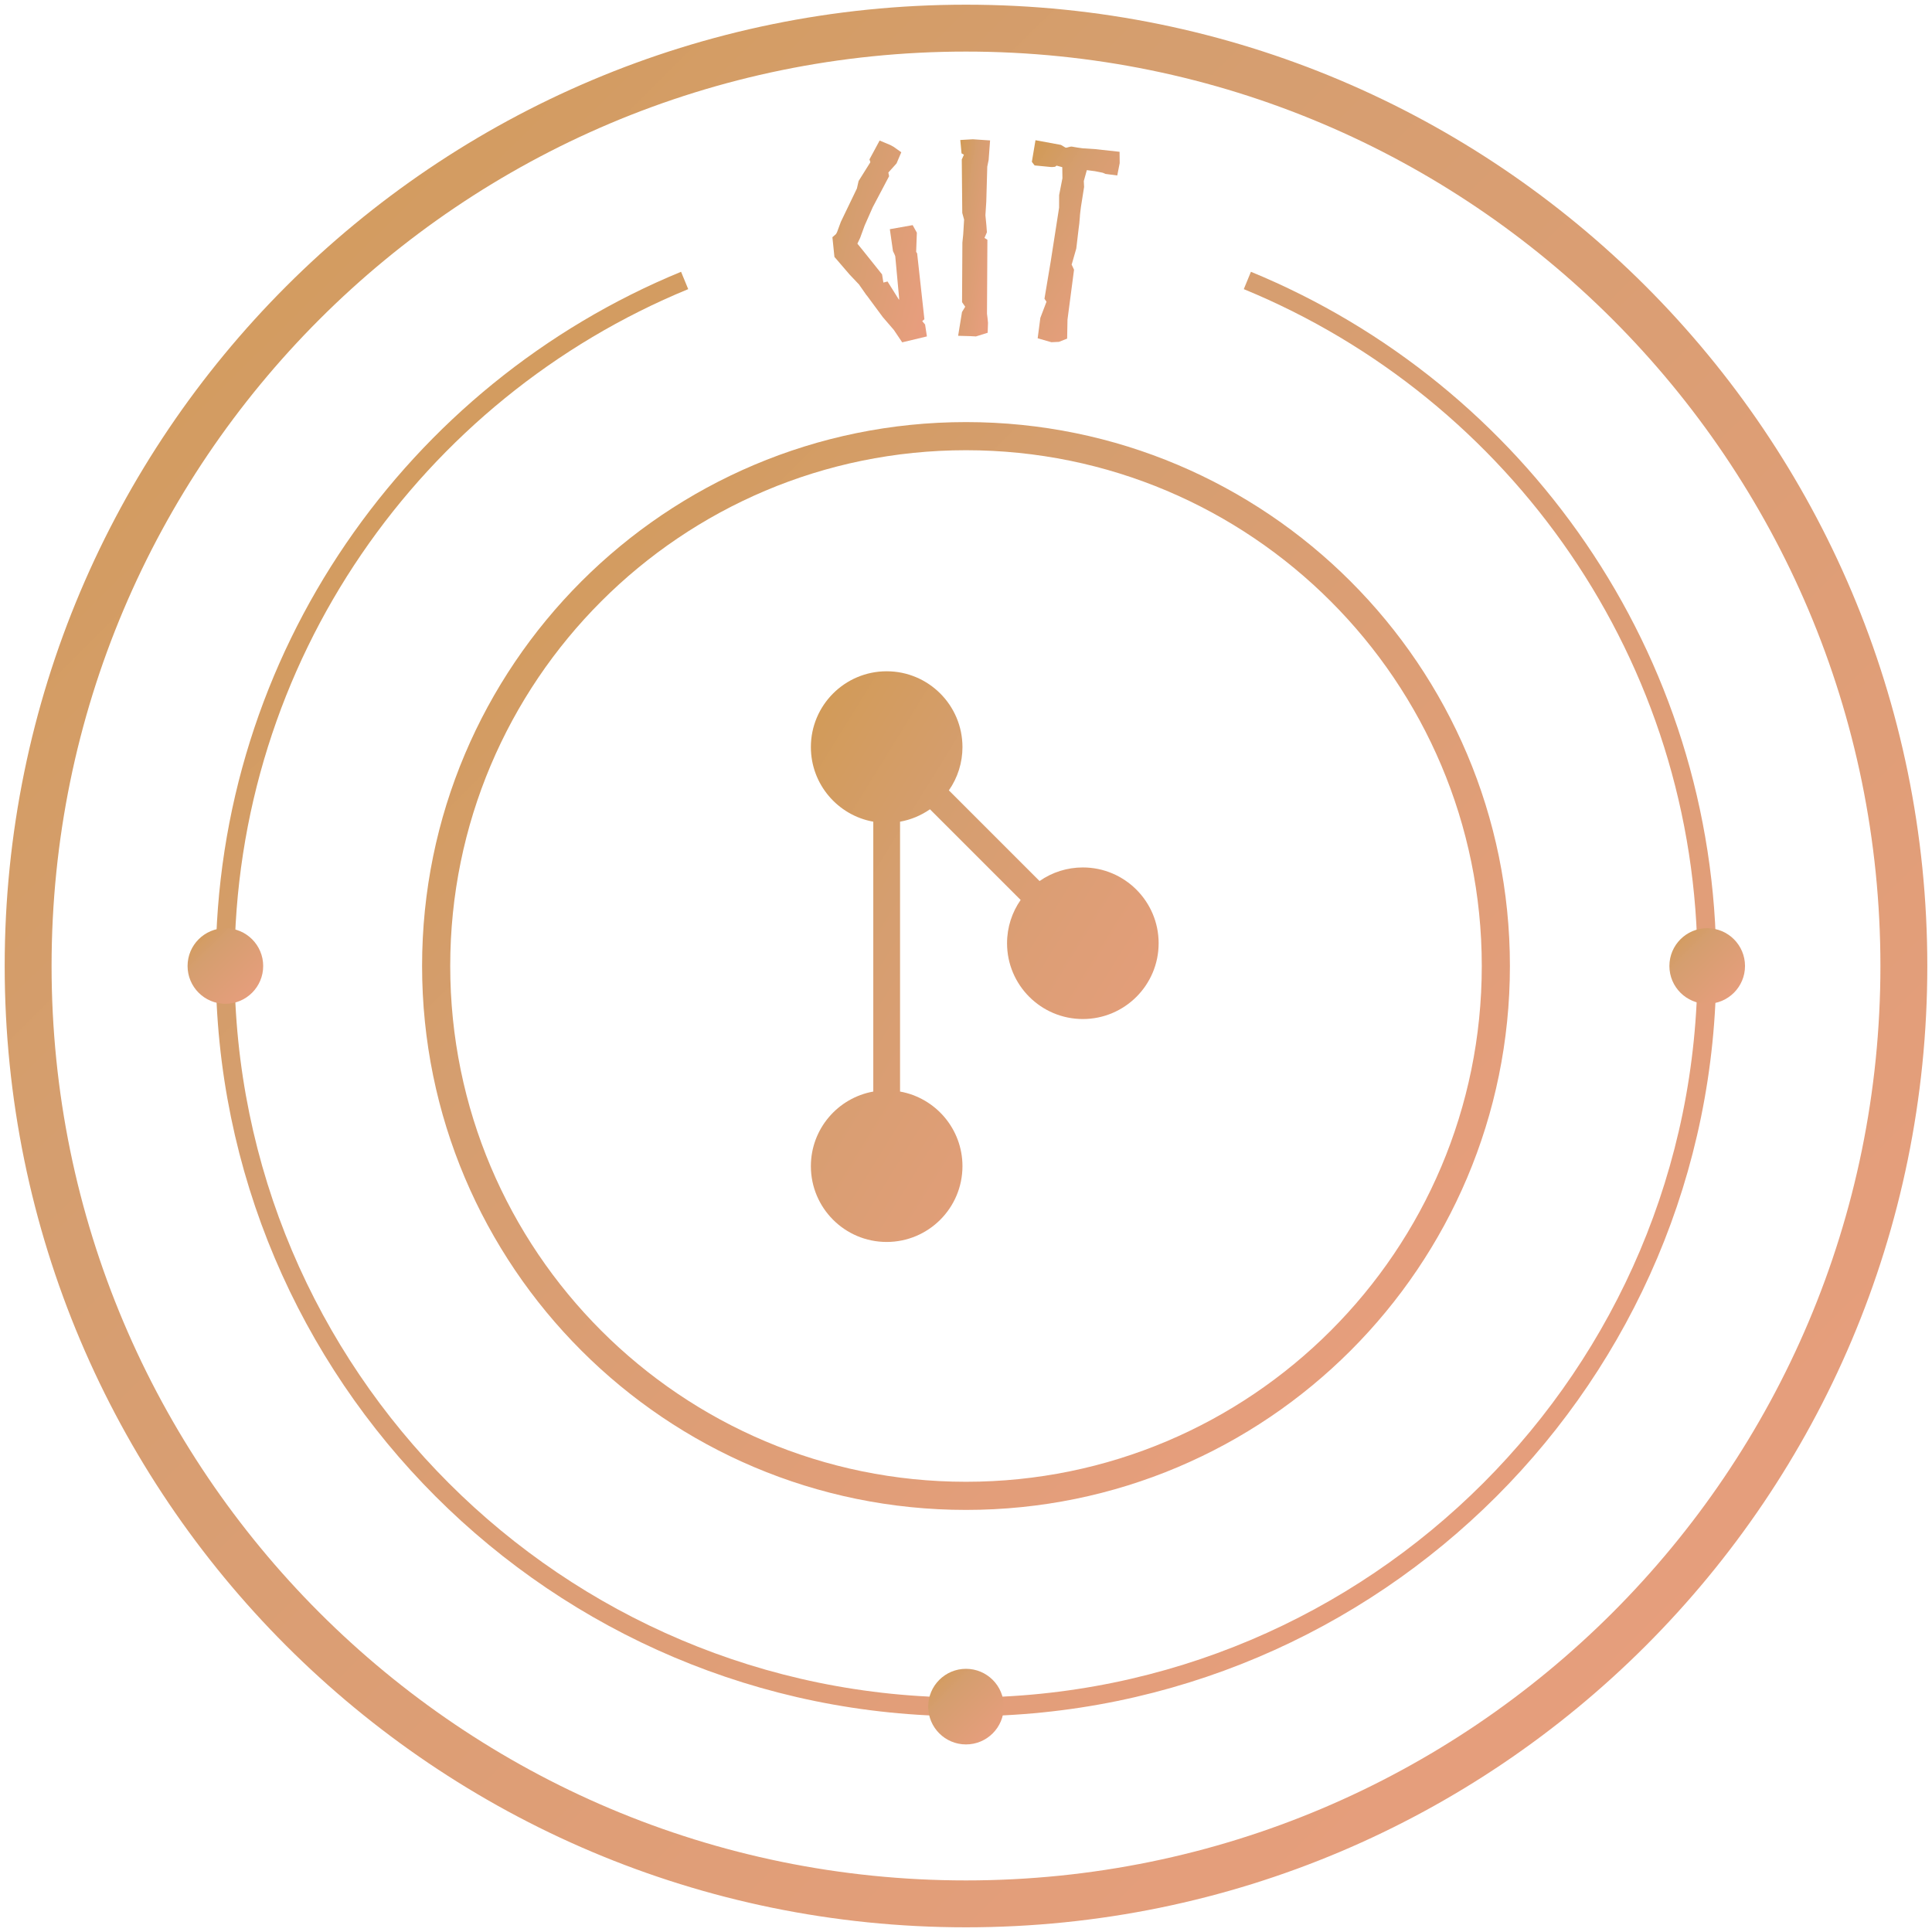
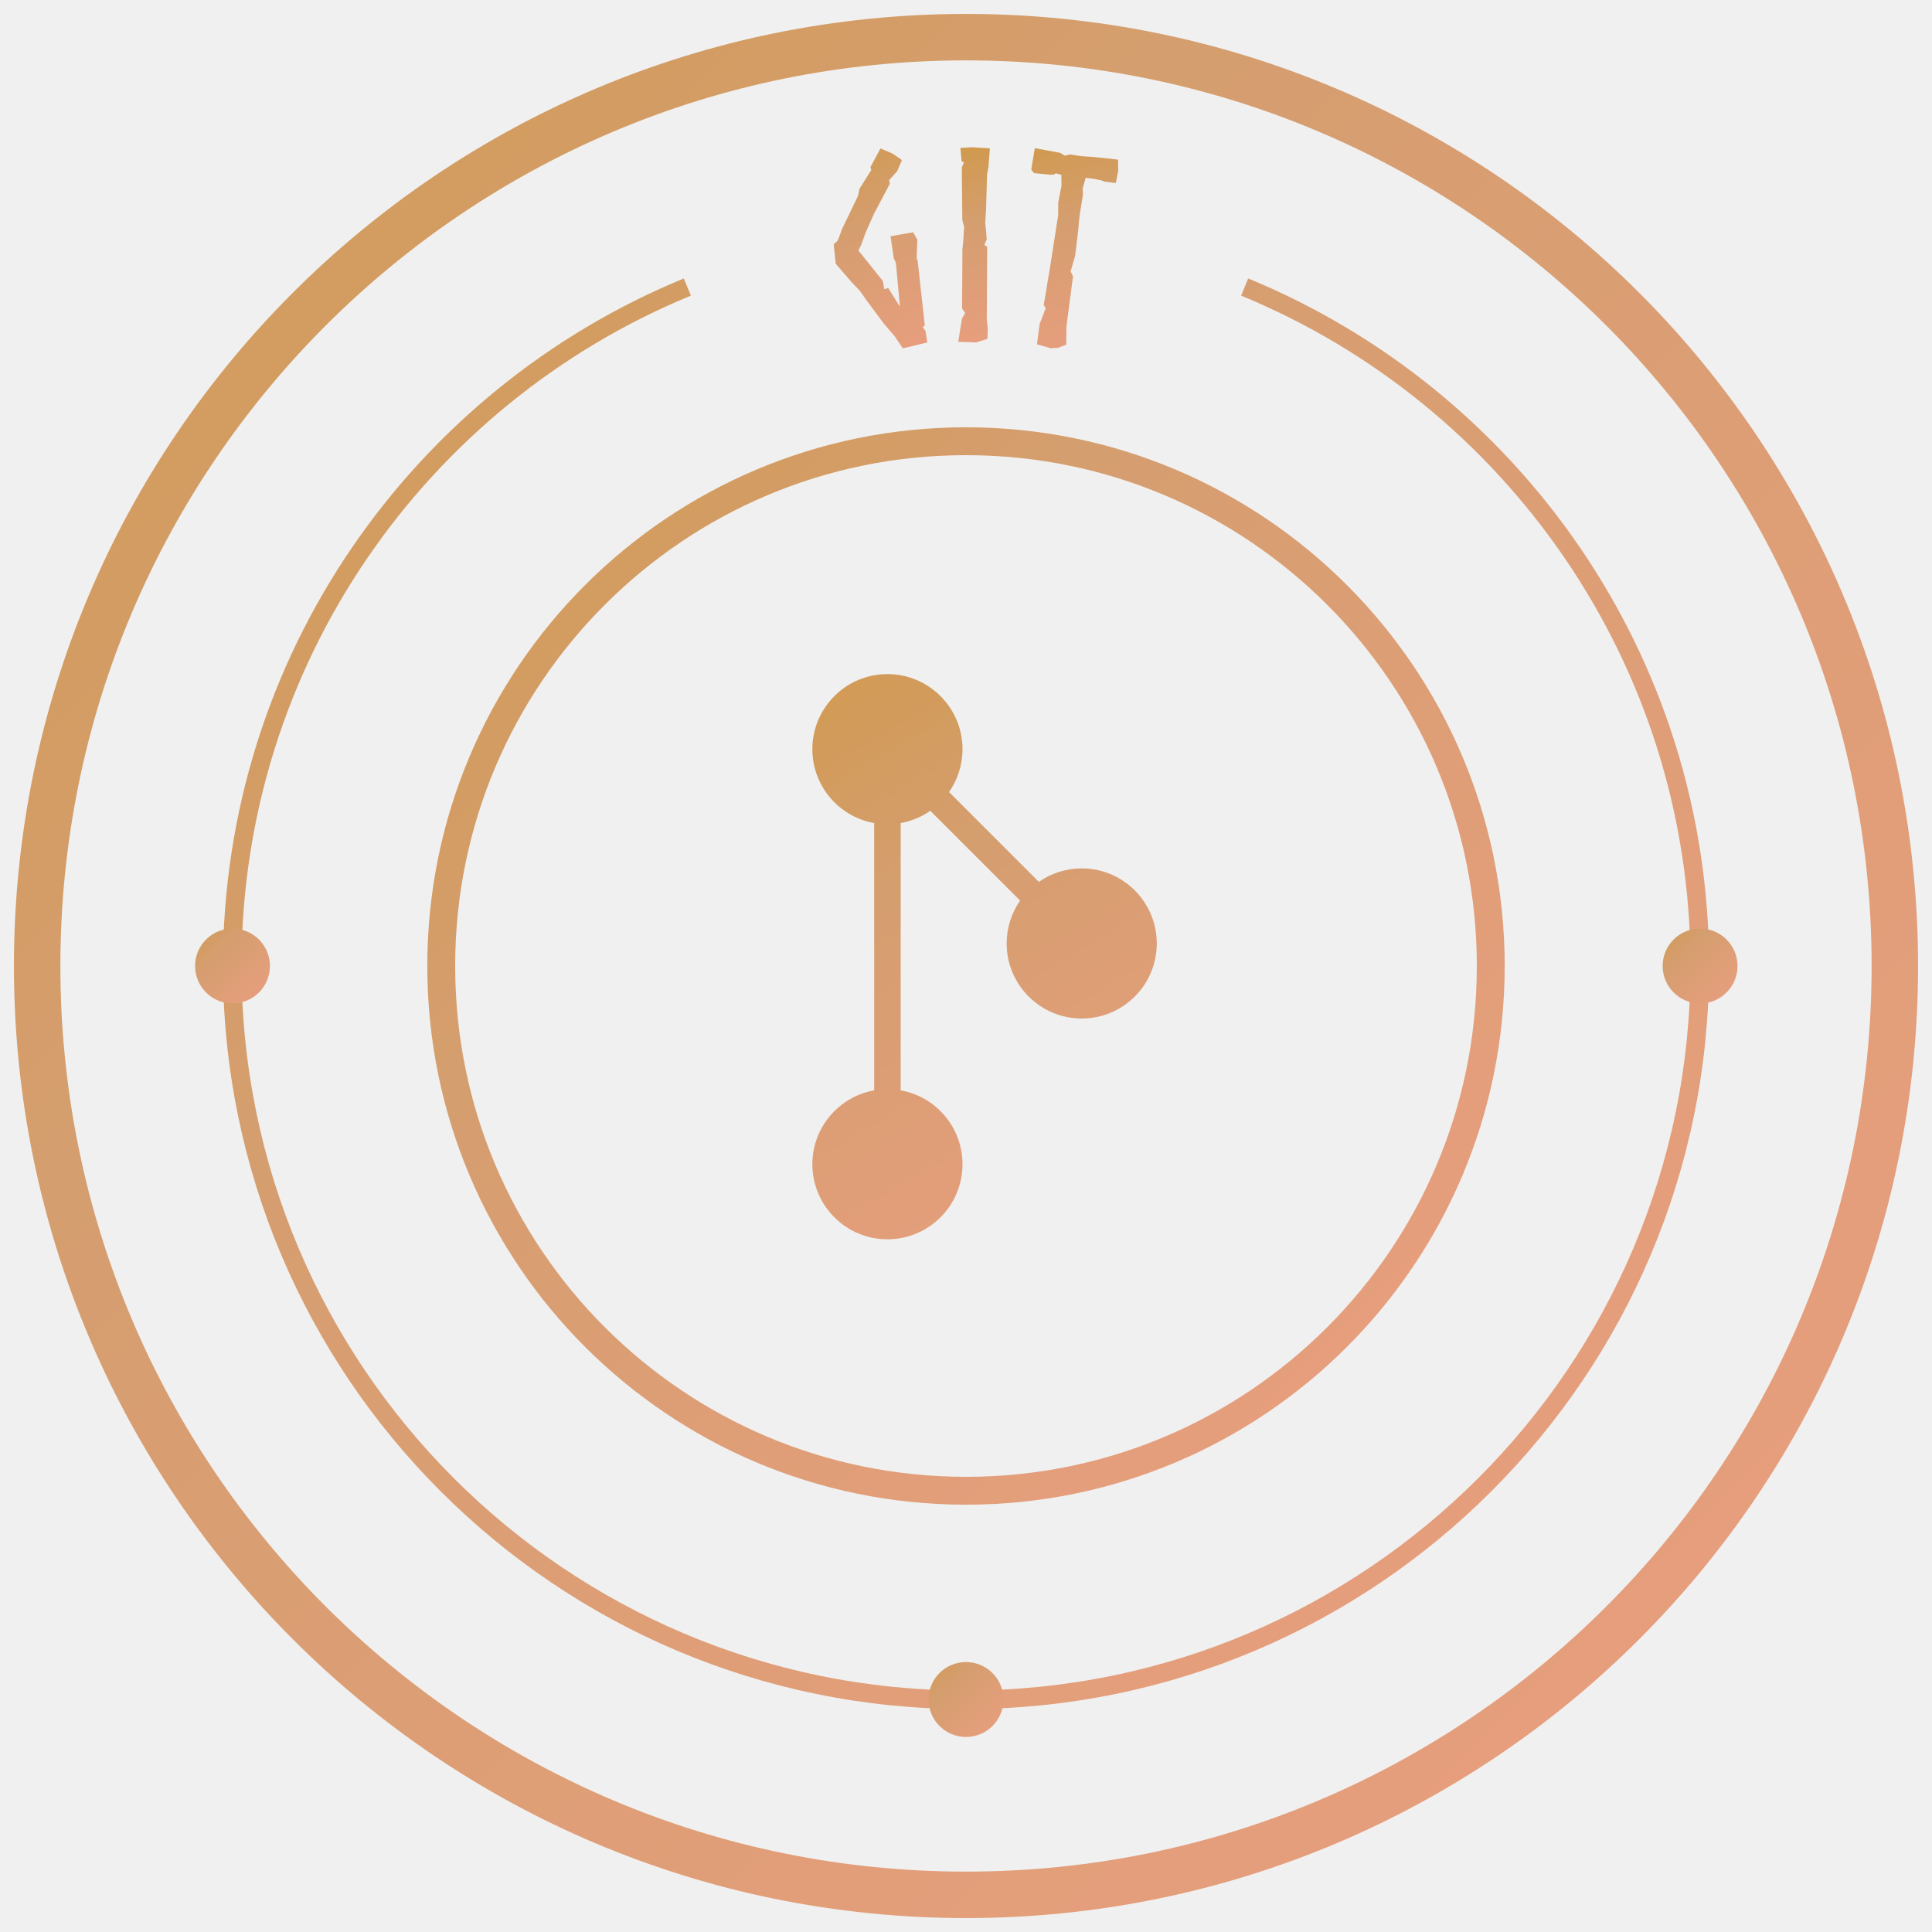
- <svg xmlns="http://www.w3.org/2000/svg" width="206" height="206" viewBox="0 0 206 206">
+ <svg xmlns="http://www.w3.org/2000/svg" width="100%" height="100%" viewBox="0 0 104 104" version="1.1" xml:space="preserve" style="fill-rule:evenodd;clip-rule:evenodd;">
+   <g id="git">
+     <g id="badge.-git">
+       <circle id="Oval" cx="52" cy="52" r="50" style="fill:none;stroke:url(#_Linear1);stroke-width:2.5px;" />
+       <path id="Shape" d="M67,15.452c14.371,5.911 24.5,20.056 24.5,36.548c0,21.801 -17.7,39.5 -39.5,39.5c-21.801,0 -39.5,-17.7 -39.5,-39.5c0,-16.492 10.129,-30.637 24.5,-36.548" style="fill:none;stroke:url(#_Linear2);stroke-width:1px;" />
+       <circle id="Oval1" cx="52" cy="52" r="28.248" style="fill:none;stroke:url(#_Linear3);stroke-width:1.5px;" />
+       <path id="Shape1" d="M47.94,12.718l0.167,1.171l0.078,0.162l0.043,0.109l0.207,2.242l-0.003,0.087l-0.615,-0.982l-0.221,0.057l-0.071,-0.436l-1.009,-1.261l-0.306,-0.377l0.146,-0.306l0.242,-0.664l0.431,-0.975l0.871,-1.651l-0.039,-0.196l0.437,-0.487l0.251,-0.593l-0.41,-0.292l-0.169,-0.093l-0.575,-0.24l-0.541,1.004l0.048,0.152l-0.628,1l-0.09,0.4l-0.855,1.778l-0.201,0.543l-0.058,0.108l-0.192,0.169l0.108,1.048l0.81,0.943l0.497,0.524l0.405,0.579l0.015,0.013l0.852,1.153l0.59,0.684l0.443,0.66l1.318,-0.316l-0.097,-0.633l-0.152,-0.182l0.115,-0.101l-0.387,-3.511l-0.052,-0.079l0.037,-1.025l-0.224,-0.402l-1.216,0.216Z" style="fill:url(#_Linear4);" />
+       <path id="Shape2" d="M51.899,12.209l-0.047,0.783l-0.045,0.441l-0.018,3.176l0.169,0.243l-0.172,0.284l-0.205,1.266l0.652,0.018l0.298,0.016l0.625,-0.196l0.017,-0.527l-0.026,-0.27l-0.028,-0.214l0.022,-3.945l-0.155,-0.101l0.129,-0.298l-0.026,-0.356l-0.054,-0.556l0.047,-0.726l0.052,-1.865l0.073,-0.356l0.077,-1.039l-0.922,-0.062l-0.667,0.039l0.068,0.712l0.127,0.072l-0.115,0.256l0.027,2.848l0.097,0.357Z" style="fill:url(#_Linear5);" />
+       <path id="Shape3" d="M58.89,8.451l-0.653,-0.043c-0.197,-0.026 -0.38,-0.05 -0.589,-0.091c-0.112,-0.015 -0.252,0.067 -0.336,0.056l-0.252,-0.148l-1.355,-0.25l-0.194,1.152l0.146,0.192l0.862,0.084c0.042,0.006 0.128,0.003 0.23,-0.012l0.08,-0.062l0.304,0.083l0.008,0.591l-0.175,0.896l-0.003,0.674l-0.448,2.872l-0.332,1.982l0.108,0.158l-0.328,0.861l-0.142,1.088l0.731,0.21l0.403,-0.019l0.437,-0.172l0.019,-1.017l0.349,-2.655l-0.134,-0.291l0.016,-0.012l0.238,-0.83l0.128,-1.089l0.032,-0.24c0.013,-0.099 0.015,-0.228 0.03,-0.341c-0.003,-0.087 0.044,-0.44 0.06,-0.567l0.166,-1.041l-0.016,-0.318l0.162,-0.582l0.436,0.057l0.419,0.084l0.135,0.061l0.632,0.083l0.13,-0.658l-0.007,-0.604l-1.297,-0.142Z" style="fill:url(#_Linear6);" />
+       <path id="Shape4" d="M47.058,44.307c-1.891,-0.338 -3.328,-1.992 -3.328,-3.979c0,-2.23 1.811,-4.041 4.041,-4.041c2.23,0 4.041,1.811 4.041,4.041c0,0.858 -0.268,1.654 -0.725,2.308l4.835,4.834c0.654,-0.456 1.45,-0.724 2.308,-0.724c2.23,0 4.04,1.811 4.04,4.041c0,2.23 -1.81,4.04 -4.04,4.04c-2.231,0 -4.041,-1.81 -4.041,-4.04c0,-0.858 0.268,-1.654 0.724,-2.308l-4.834,-4.834c-0.469,0.327 -1.01,0.557 -1.595,0.661l0,14.387c1.891,0.338 3.328,1.991 3.328,3.978c0,2.231 -1.811,4.041 -4.041,4.041c-2.23,0.001 -4.041,-1.81 -4.041,-4.041c0,-1.987 1.437,-3.64 3.328,-3.978l0,-14.387Z" style="fill:url(#_Linear7);" />
+       <circle id="Oval2" cx="91.516" cy="52" r="2.016" style="fill:url(#_Linear8);" />
+       <circle id="Oval3" cx="12.516" cy="52" r="2.015" style="fill:url(#_Linear9);" />
+       <circle id="Oval4" cx="52" cy="91.485" r="2.016" style="fill:url(#_Linear10);" />
+     </g>
+   </g>
  <defs>
-     <linearGradient x1="-37.162%" y1="-20.658%" x2="137.667%" y2="156.533%" id="a">
-       <stop stop-color="#CE973D" offset="0%" />
-       <stop stop-color="#D59E6F" offset="33.966%" />
-       <stop stop-color="#F89D8B" offset="100%" />
+     <linearGradient id="_Linear1" x1="0" y1="0" x2="1" y2="0" gradientUnits="userSpaceOnUse" gradientTransform="matrix(174.829,177.191,-177.191,174.829,-35.1621,-18.6582)">
+       <stop offset="0" style="stop-color:#ce973d;stop-opacity:1" />
+       <stop offset="0.34" style="stop-color:#d59e6f;stop-opacity:1" />
+       <stop offset="1" style="stop-color:#f89d8b;stop-opacity:1" />
+     </linearGradient>
+     <linearGradient id="_Linear2" x1="0" y1="0" x2="1" y2="0" gradientUnits="userSpaceOnUse" gradientTransform="matrix(138.115,134.751,-134.751,138.115,-16.8581,-0.25815)">
+       <stop offset="0" style="stop-color:#ce973d;stop-opacity:1" />
+       <stop offset="0.34" style="stop-color:#d59e6f;stop-opacity:1" />
+       <stop offset="1" style="stop-color:#f89d8b;stop-opacity:1" />
+     </linearGradient>
+     <linearGradient id="_Linear3" x1="0" y1="0" x2="1" y2="0" gradientUnits="userSpaceOnUse" gradientTransform="matrix(98.7697,100.104,-100.104,98.7697,2.75777,12.0816)">
+       <stop offset="0" style="stop-color:#ce973d;stop-opacity:1" />
+       <stop offset="0.34" style="stop-color:#d59e6f;stop-opacity:1" />
+       <stop offset="1" style="stop-color:#f89d8b;stop-opacity:1" />
+     </linearGradient>
+     <linearGradient id="_Linear4" x1="0" y1="0" x2="1" y2="0" gradientUnits="userSpaceOnUse" gradientTransform="matrix(10.3252,17.9939,-17.9939,10.3252,42.2738,6.40582)">
+       <stop offset="0" style="stop-color:#ce973d;stop-opacity:1" />
+       <stop offset="0.34" style="stop-color:#d59e6f;stop-opacity:1" />
+       <stop offset="1" style="stop-color:#f89d8b;stop-opacity:1" />
+     </linearGradient>
+     <linearGradient id="_Linear5" x1="0" y1="0" x2="1" y2="0" gradientUnits="userSpaceOnUse" gradientTransform="matrix(2.77302,18.6386,-18.6386,2.77302,51.0395,5.74628)">
+       <stop offset="0" style="stop-color:#ce973d;stop-opacity:1" />
+       <stop offset="0.34" style="stop-color:#d59e6f;stop-opacity:1" />
+       <stop offset="1" style="stop-color:#f89d8b;stop-opacity:1" />
+     </linearGradient>
+     <linearGradient id="_Linear6" x1="0" y1="0" x2="1" y2="0" gradientUnits="userSpaceOnUse" gradientTransform="matrix(5.62665,19.6238,-19.6238,5.62665,54.2329,5.58027)">
+       <stop offset="0" style="stop-color:#ce973d;stop-opacity:1" />
+       <stop offset="0.34" style="stop-color:#d59e6f;stop-opacity:1" />
+       <stop offset="1" style="stop-color:#f89d8b;stop-opacity:1" />
+     </linearGradient>
+     <linearGradient id="_Linear7" x1="0" y1="0" x2="1" y2="0" gradientUnits="userSpaceOnUse" gradientTransform="matrix(32.4133,53.9105,-53.9105,32.4133,36.8401,30.0022)">
+       <stop offset="0" style="stop-color:#ce973d;stop-opacity:1" />
+       <stop offset="0.34" style="stop-color:#d59e6f;stop-opacity:1" />
+       <stop offset="1" style="stop-color:#f89d8b;stop-opacity:1" />
+     </linearGradient>
+     <linearGradient id="_Linear8" x1="0" y1="0" x2="1" y2="0" gradientUnits="userSpaceOnUse" gradientTransform="matrix(7.04736,7.14259,-7.14259,7.04736,88.002,49.1518)">
+       <stop offset="0" style="stop-color:#ce973d;stop-opacity:1" />
+       <stop offset="0.34" style="stop-color:#d59e6f;stop-opacity:1" />
+       <stop offset="1" style="stop-color:#f89d8b;stop-opacity:1" />
+     </linearGradient>
+     <linearGradient id="_Linear9" x1="0" y1="0" x2="1" y2="0" gradientUnits="userSpaceOnUse" gradientTransform="matrix(7.04736,7.14259,-7.14259,7.04736,9.002,49.1518)">
+       <stop offset="0" style="stop-color:#ce973d;stop-opacity:1" />
+       <stop offset="0.34" style="stop-color:#d59e6f;stop-opacity:1" />
+       <stop offset="1" style="stop-color:#f89d8b;stop-opacity:1" />
+     </linearGradient>
+     <linearGradient id="_Linear10" x1="0" y1="0" x2="1" y2="0" gradientUnits="userSpaceOnUse" gradientTransform="matrix(7.04736,7.14259,-7.14259,7.04736,48.4865,88.6363)">
+       <stop offset="0" style="stop-color:#ce973d;stop-opacity:1" />
+       <stop offset="0.34" style="stop-color:#d59e6f;stop-opacity:1" />
+       <stop offset="1" style="stop-color:#f89d8b;stop-opacity:1" />
    </linearGradient>
  </defs>
-   <g fill="none" fill-rule="evenodd">
-     <path fill="#FFF" d="M-72-37h350v354H-72z" />
-     <g transform="translate(3 3)">
-       <circle stroke="url(#a)" stroke-width="5" cx="100" cy="100" r="100" />
-       <path d="M130 26.904c28.742 11.822 49 40.112 49 73.096 0 43.601-35.399 79-79 79s-79-35.399-79-79c0-32.984 20.258-61.274 49-73.096" stroke="url(#a)" stroke-width="2" />
-       <circle stroke="url(#a)" stroke-width="3" cx="100" cy="100" r="56.495" />
-       <path fill="url(#a)" transform="rotate(-7.434 90.348 22.958)" d="M92.064 21.648l.028 2.364.114.342.057.228-.17 4.5-.029.171-.965-2.107-.454.056-.028-.883-1.674-2.762-.51-.827.369-.569.652-1.254 1.107-1.822 2.155-3.048-.028-.4.993-.853.653-1.111-.738-.684-.312-.228-1.078-.626-1.333 1.851.056.313-1.503 1.823-.284.77-2.156 3.303-.539 1.026-.141.199-.426.285-.057 2.108 1.362 2.079.85 1.168.653 1.253.029.029 1.39 2.506.992 1.51.71 1.424 2.694-.285-.028-1.282-.255-.399.255-.17.142-7.064-.085-.171.34-2.022-.34-.855-2.468.114z" />
-       <path fill="url(#a)" transform="rotate(.318 100.865 22.36)" d="M99.787 20.424l-.085 1.566-.085.883v6.352l.34.485-.34.569-.398 2.535 1.305.029.596.028 1.248-.399.029-1.053-.057-.542-.057-.427v-7.89l-.312-.2.255-.597-.056-.712-.113-1.111.085-1.453.084-3.731.142-.712.142-2.08-1.843-.113-1.334.084.142 1.425.255.142-.227.513.085 5.696.199.713z" />
-       <path d="M112.435 12.569l-1.305.086c-.397 0-.766 0-1.192-.029-.226 0-.482.2-.652.2l-.539-.229-2.752-.142-.084 2.335.34.343 1.73-.058c.085 0 .255-.028.454-.085l.142-.142.624.085.17 1.168-.114 1.823.17 1.338-.14 5.81-.143 4.018.256.285-.426 1.794v2.193l1.504.228.794-.143.823-.455-.227-2.022v-5.356l-.341-.541.028-.028.256-1.71-.028-2.193v-.484c0-.2-.03-.455-.03-.684-.027-.17-.027-.883-.027-1.139l.057-2.107-.114-.627.17-1.196h.88l.85.057.285.085h1.275l.086-1.338-.17-1.197-2.61.057z" fill="url(#a)" transform="rotate(7.479 110.563 23.022)" />
-       <path d="M90.115 84.613c-3.781-.675-6.655-3.982-6.655-7.956a8.085 8.085 0 0 1 8.081-8.082 8.085 8.085 0 0 1 8.082 8.082 8.044 8.044 0 0 1-1.449 4.616l9.669 9.668a8.041 8.041 0 0 1 4.616-1.449c4.46 0 8.081 3.622 8.081 8.082a8.085 8.085 0 0 1-8.081 8.081 8.085 8.085 0 0 1-8.082-8.081c0-1.716.536-3.307 1.449-4.616l-9.669-9.668a8.04 8.04 0 0 1-3.189 1.323v28.774c3.781.675 6.655 3.982 6.655 7.956a8.085 8.085 0 0 1-8.082 8.082 8.085 8.085 0 0 1-8.081-8.082c0-3.974 2.874-7.281 6.655-7.956V84.613z" fill="url(#a)" />
-       <circle fill="url(#a)" cx="179.031" cy="100" r="4.031" />
-       <circle fill="url(#a)" cx="21.031" cy="100" r="4.031" />
-       <circle fill="url(#a)" cx="100" cy="178.969" r="4.031" />
-     </g>
-   </g>
</svg>
